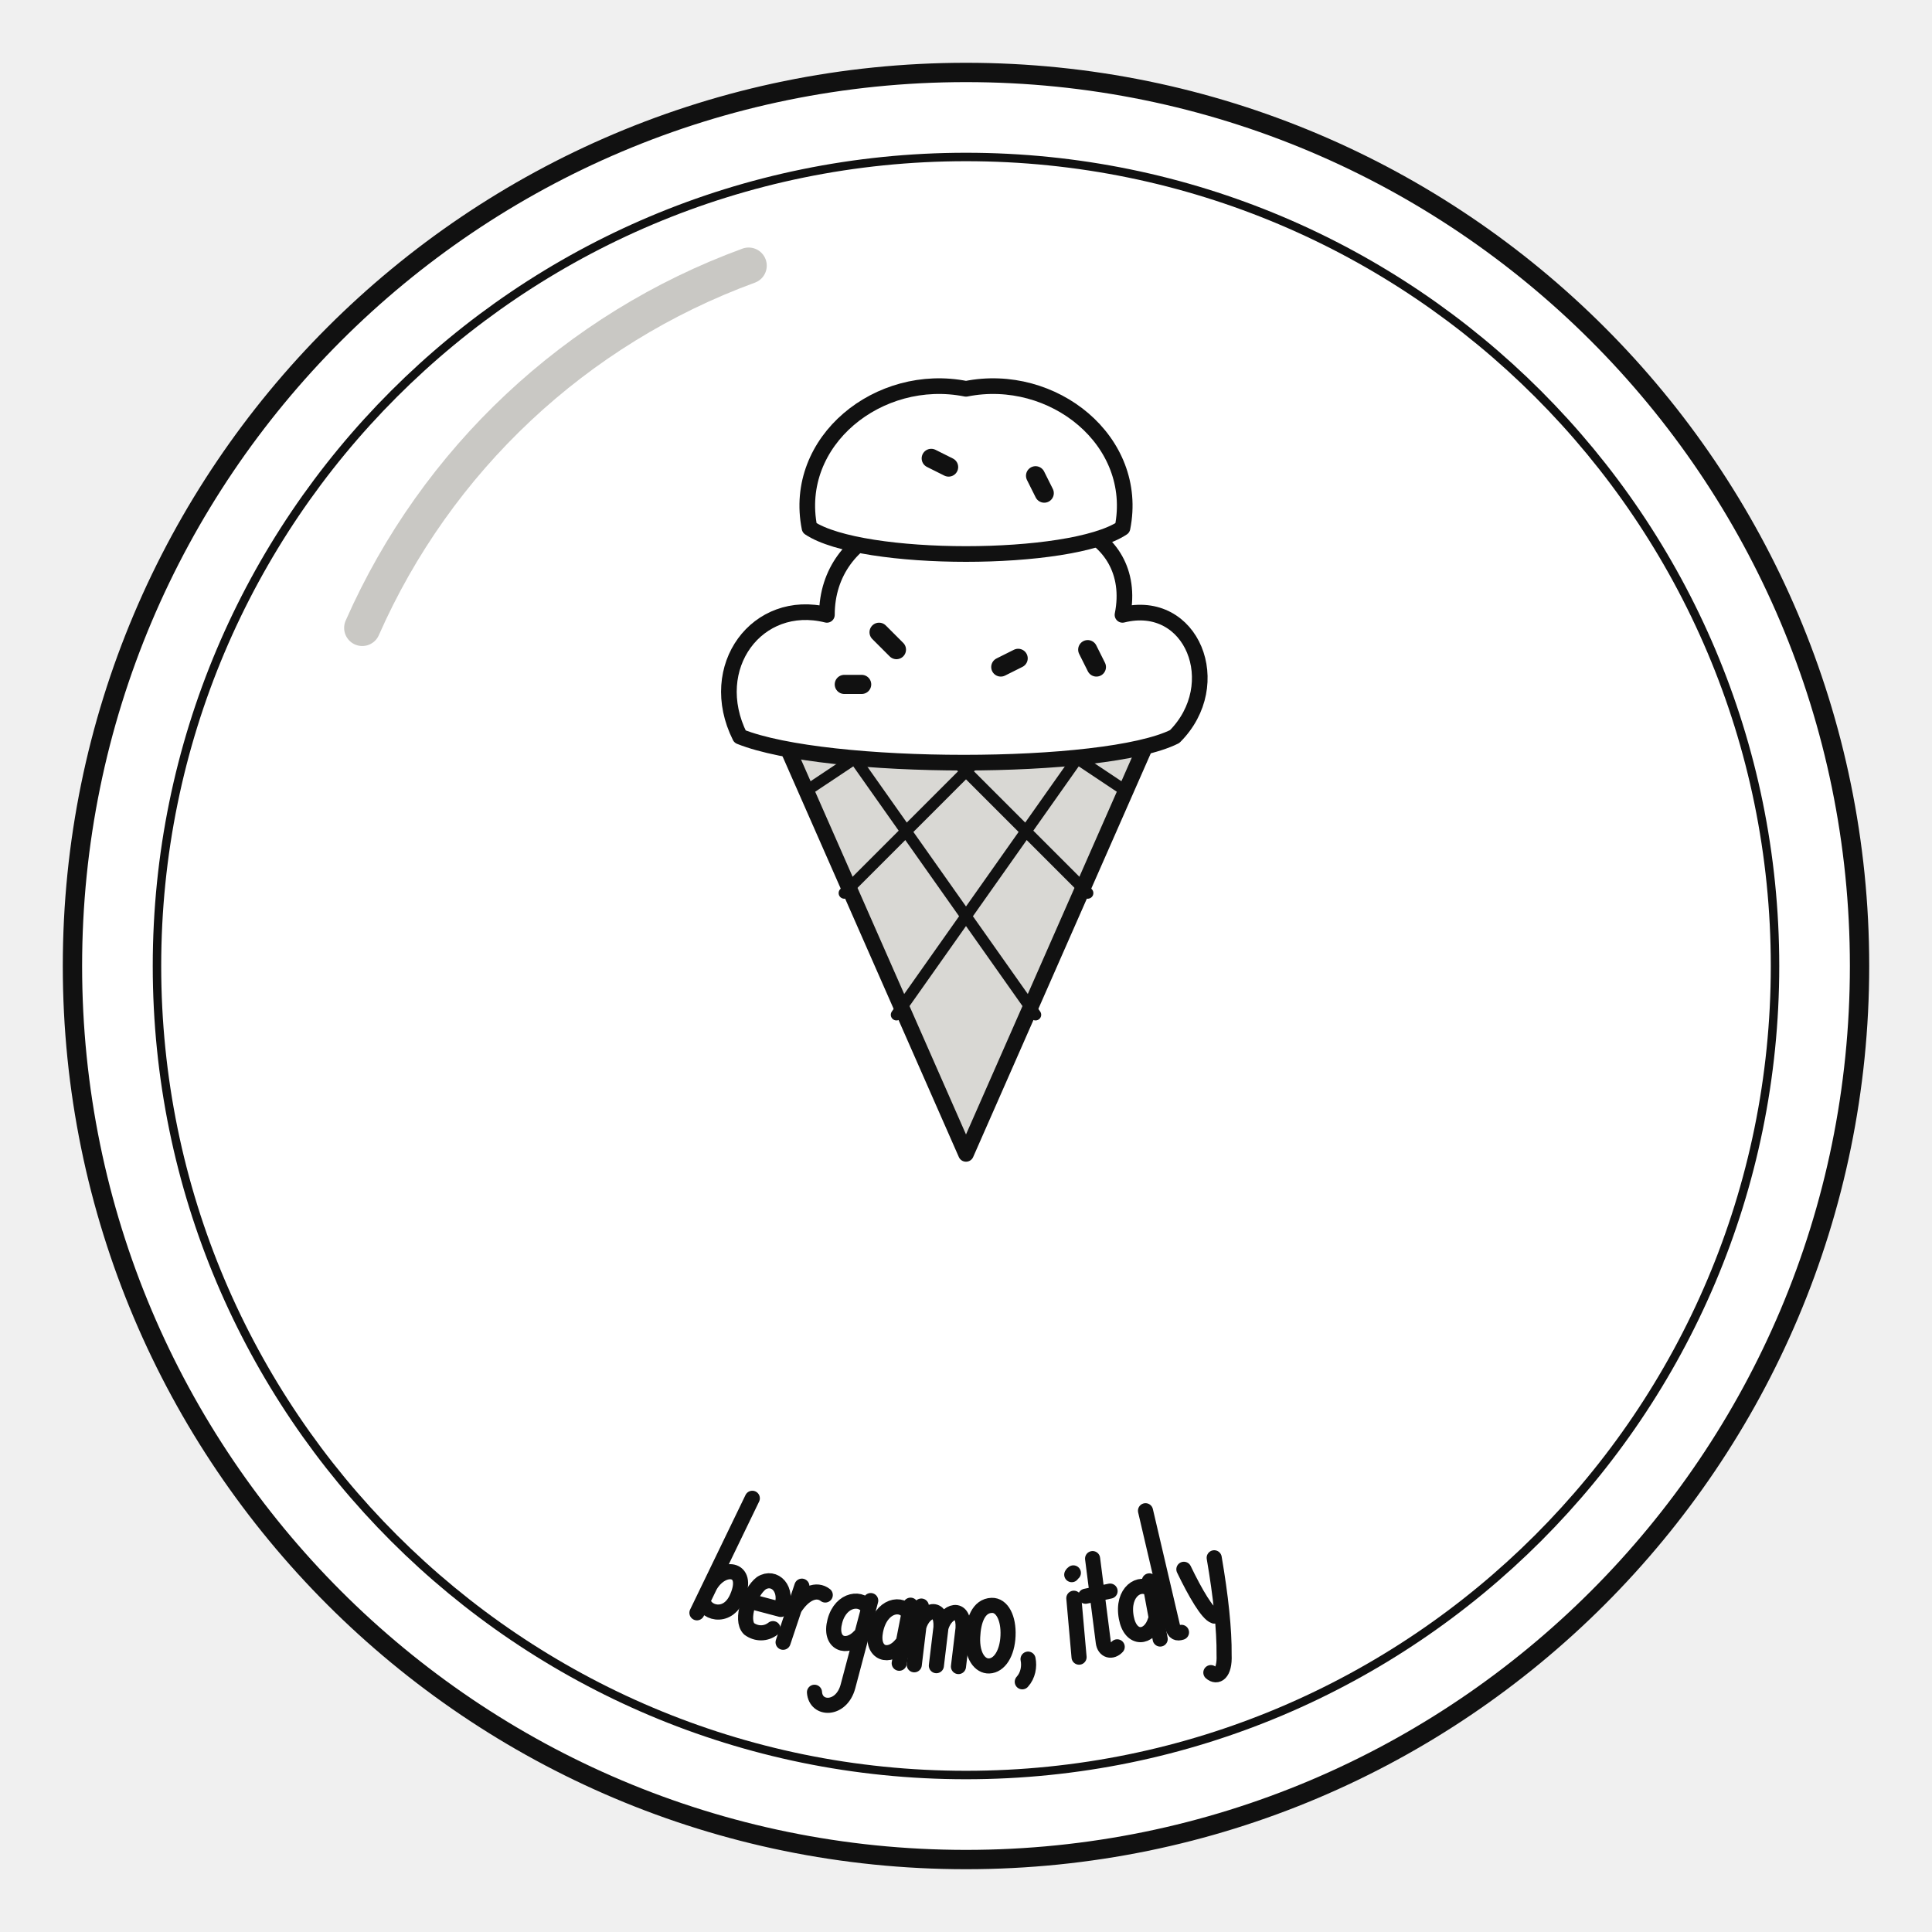
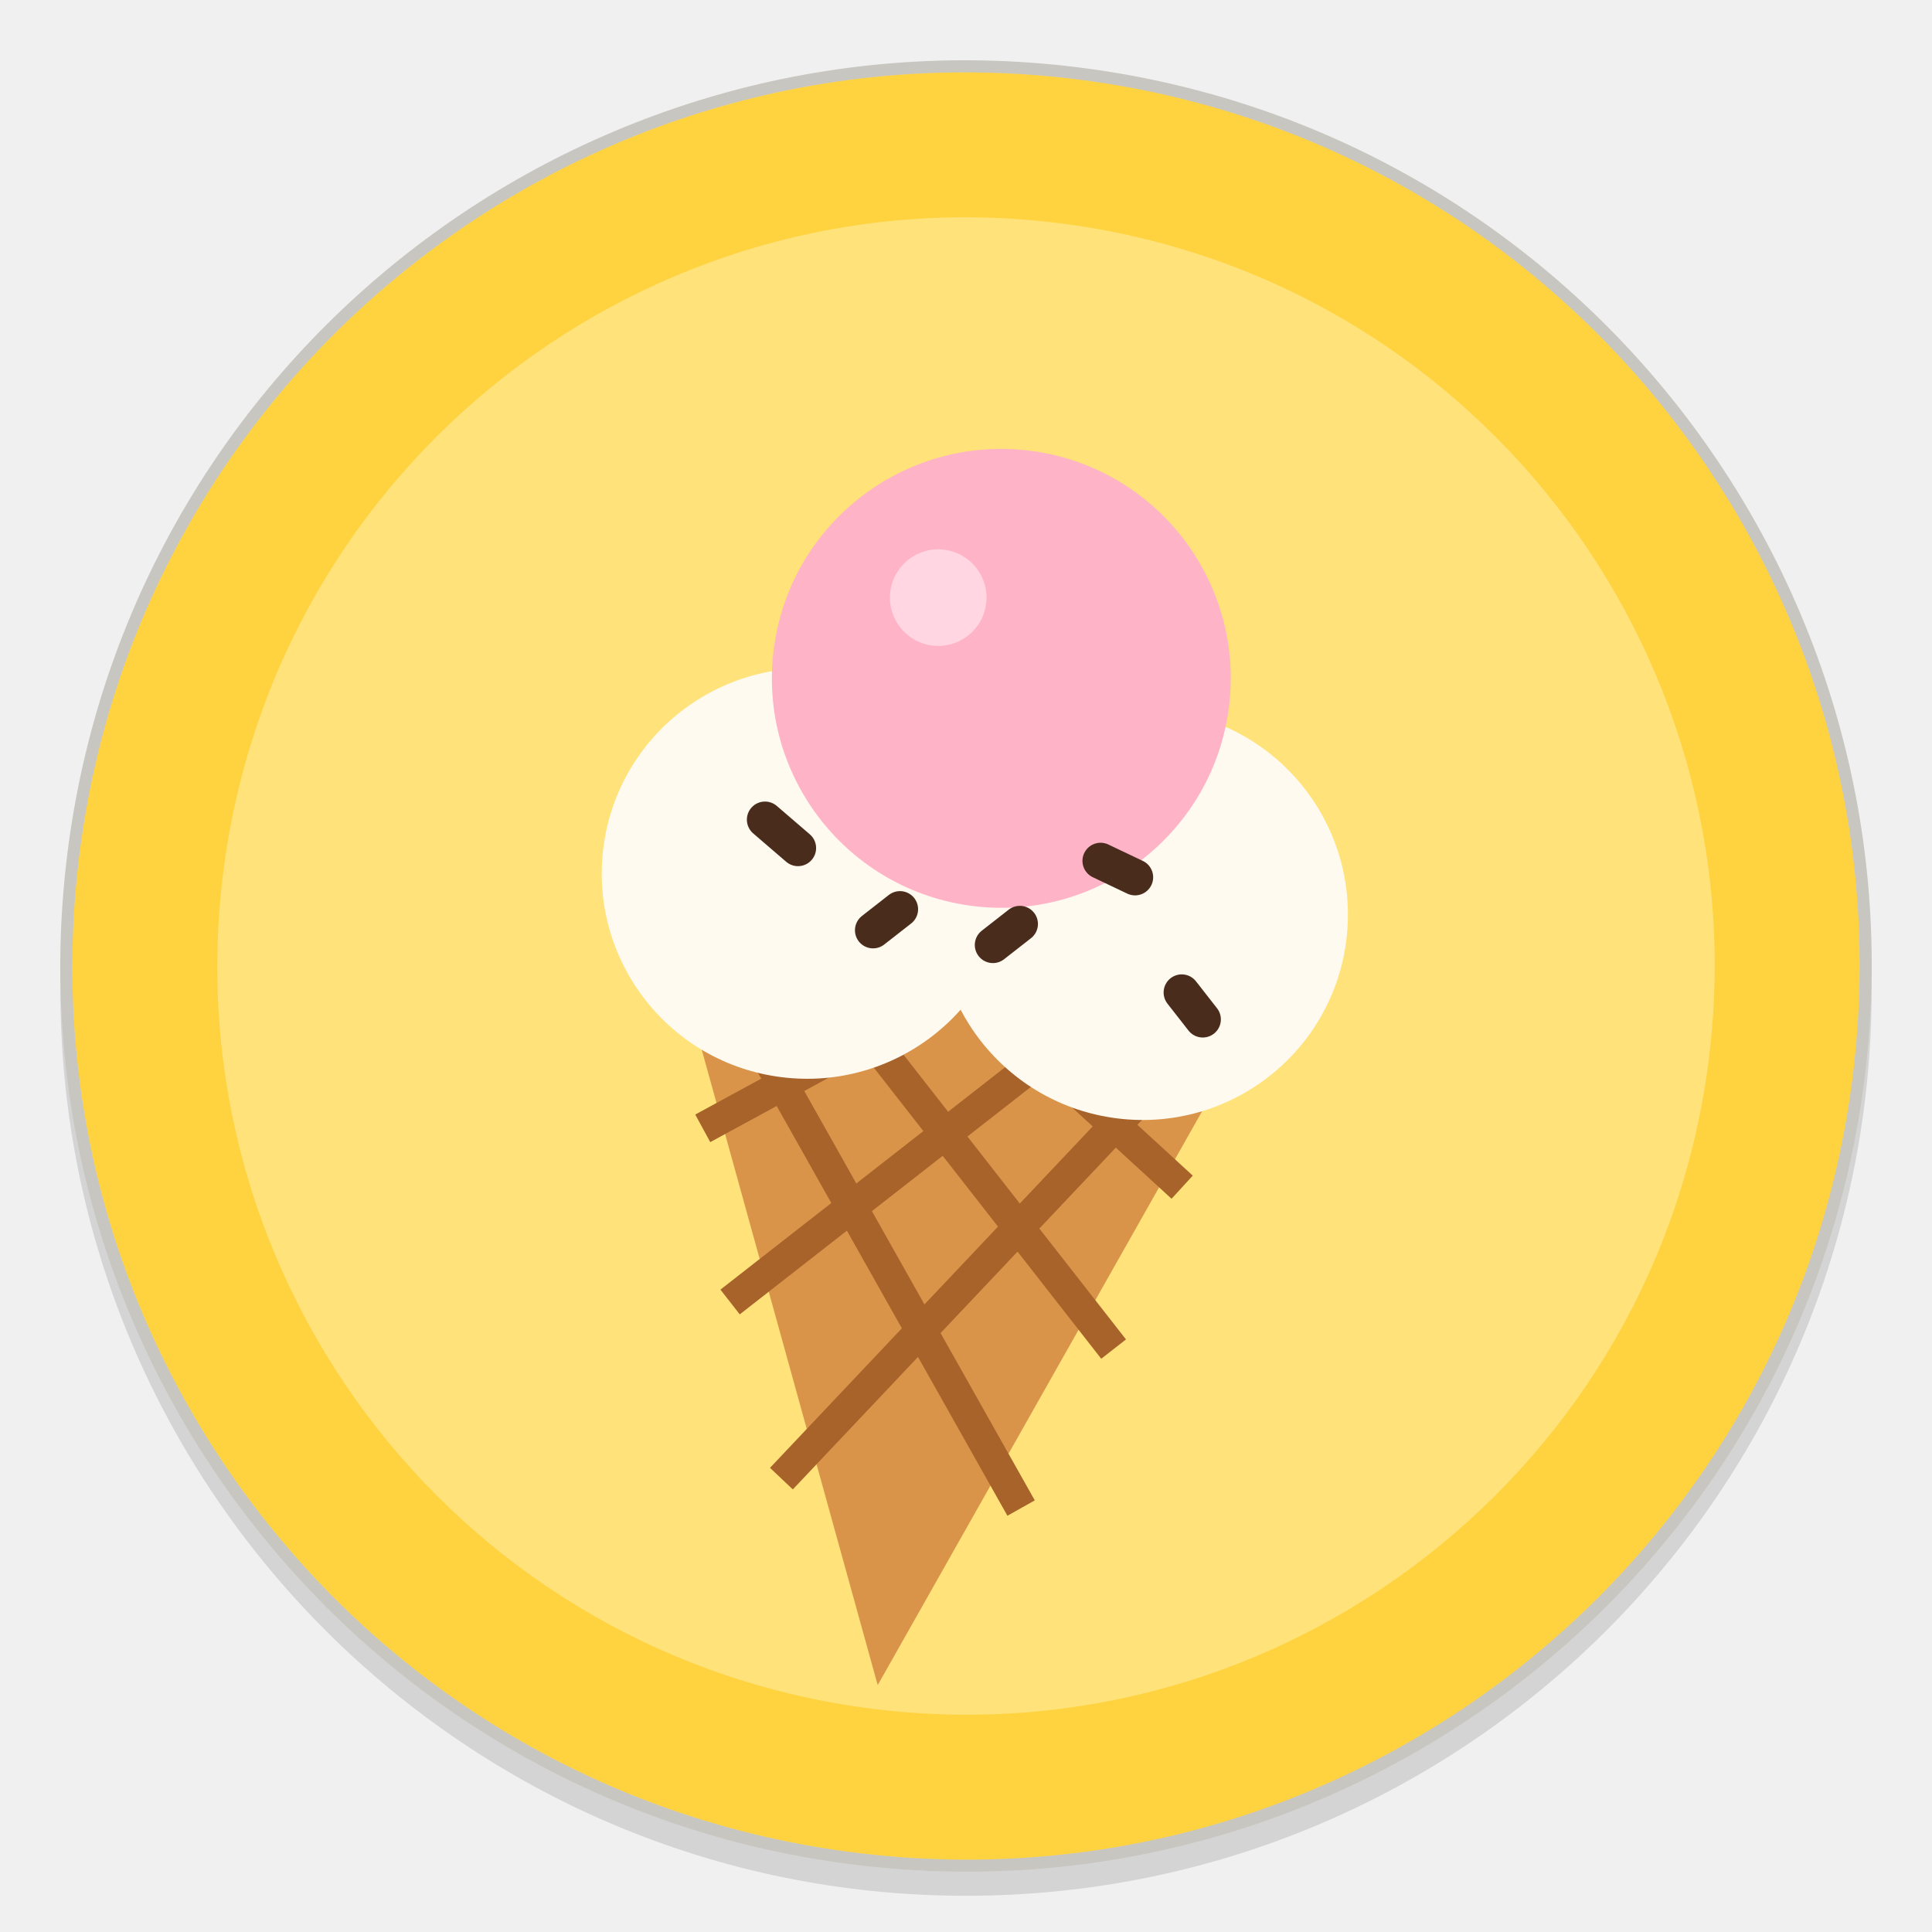
<svg xmlns="http://www.w3.org/2000/svg" viewBox="0 0 160 160" role="img" aria-label="Pin: an ice cream cone">
-   <circle cx="80" cy="80" r="74" fill="#fff" stroke="#111" stroke-width="1.6" />
-   <circle cx="80" cy="80" r="67" fill="none" stroke="#111" stroke-width="0.7" />
-   <path d="M30,52 A56,56 0 0 1 62,22" fill="none" stroke="#c9c8c4" stroke-width="3" stroke-linecap="round" />
-   <g fill="none" stroke="#111" stroke-width="1.8" stroke-linecap="round" stroke-linejoin="round">
-     <g transform="translate(22.4 17.8) scale(0.72)">
-       <path d="M58,58 L80,108 L102,58 Z" fill="#d9d8d4" />
-       <path d="M64,58 L88,92 M74,58 L94,78 M86,58 L98,66 M96,58 L72,92 M86,58 L66,78 M74,58 L62,66" stroke-width="1.3" />
-       <path d="M54,60 C50,52 56,44 64,46 C64,36 76,32 82,38 C88,32 100,36 98,46 C106,44 110,54 104,60 C96,64 64,64 54,60 Z" fill="#fff" />
-       <path d="M62,36 C60,26 70,18 80,20 C90,18 100,26 98,36 C92,40 68,40 62,36 Z" fill="#fff" />
-       <path d="M70,48 l2,2 M84,52 l2,-1 M94,50 l1,2 M76,28 l2,1 M88,30 l1,2 M66,54 l2,0" stroke-width="2.2" />
+   <defs>
+     <clipPath id="c-bergamo">
+       <circle cx="80" cy="80" r="74" />
+     </clipPath>
+   </defs>
+   <circle cx="80" cy="82" r="75" fill="#000" opacity=".12" />
+   <g transform="rotate(7 80 80)">
+     <circle cx="80" cy="80" r="75" fill="#f4f1ea" />
+     <g clip-path="url(#c-bergamo)">
+       <rect width="160" height="160" fill="#ffd23f" />
+       <circle cx="80" cy="80" r="62" fill="#ffe27a" />
+       <path d="M56,82 L80,140 L104,82 Z" fill="#d9944a" />
+       <path d="M62,86 L90,124 M72,86 L96,110 M86,86 L100,96 M98,86 L70,124 M88,86 L64,110 M74,86 L60,96" stroke="#a8632b" stroke-width="2.6" />
+       <circle cx="66" cy="74" r="17" fill="#fffaf0" />
+       <circle cx="94" cy="74" r="17" fill="#fffaf0" />
+       <circle cx="80" cy="56" r="19" fill="#ffb3c7" />
+       <path d="M62,70 l3,2 M72,78 l2,-2 M90,70 l3,1 M98,80 l2,2 M84,76 l-2,2" stroke="#4a2c1d" stroke-width="3" stroke-linecap="round" />
+       <circle cx="74" cy="50" r="4" fill="#ffd6e1" />
    </g>
-   </g>
-   <g fill="none" stroke="#111" stroke-width="10.24" stroke-linecap="round" stroke-linejoin="round">
-     <path transform="translate(58.99 134.06) rotate(21.23) scale(0.1221) translate(-11.18 0)" d="M6.88,-86 L0,0 M1.6,-20 C3.96,-37 22.36,-42 21.6,-20 C21.16,-2 3.16,-2 0.8,-10" />
-     <path transform="translate(62.55 135.31) rotate(17.51) scale(0.1221) translate(-12.70 0)" d="M3.12,-20 L24.2,-21 C25.4,-36 12.88,-42 6.24,-34 C0.6,-26 0,-6 7.68,-2 C13.52,0 19.68,-2 23.08,-7" />
-     <path transform="translate(66.04 136.30) rotate(13.93) scale(0.1221) translate(-10.02 0)" d="M3.2,-40 L0,0 M1.92,-24 C5.88,-36 13.28,-41 20.04,-38" />
-     <path transform="translate(69.65 137.07) rotate(10.28) scale(0.1221) translate(-13.22 0)" d="M25.96,-34 C20.6,-42 6.28,-38 5,-22 C3.72,-6 16.56,-4 23.44,-15 M26.44,-40 L21.64,20 C20.28,37 3.04,40 0,28" />
-     <path transform="translate(73.47 137.63) rotate(6.46) scale(0.1221) translate(-11.44 0)" d="M22.4,-34 C17.04,-42 2.72,-38 1.28,-20 C0,-4 12.84,-2 19.72,-13 M22.88,-40 L19.68,0" />
-     <path transform="translate(77.69 137.95) rotate(2.28) scale(0.1221) translate(-16.18 0)" d="M3.2,-40 L0,0 M2.08,-26 C5.04,-38 17.36,-42 17.08,-26 L15,0 M17.08,-26 C20.04,-38 32.36,-42 32.08,-26 L30,0" />
-     <path transform="translate(82.10 137.96) rotate(-2.08) scale(0.1221) translate(-13.00 0)" d="M14.72,-41 C5.72,-41 1.92,-31 1.04,-20 C0,-7 5.44,0 11.44,0 C18.44,0 24.08,-8 25.04,-20 C26,-32 21.72,-41 14.72,-41" />
-     <path transform="translate(84.89 137.79) rotate(-4.84) scale(0.1221) translate(-2.90 0)" d="M5.2,-3 C5.8,2 4.32,8 0,12" />
-     <path transform="translate(89.71 137.18) rotate(-9.64) scale(0.1221) translate(-2.88 0)" d="M3.2,-40 L0,0 M4.48,-56 C4.93,-56.6 5.34,-56.8 5.76,-57" />
-     <path transform="translate(91.92 136.76) rotate(-11.86) scale(0.1221) translate(-8.50 0)" d="M9.92,-64 L5.36,-7 C4.88,-1 9.72,1 13.96,-2 M0,-40 L17,-40" />
-     <path transform="translate(95.11 136.00) rotate(-15.11) scale(0.1221) translate(-11.44 0)" d="M22.4,-34 C17.04,-42 2.72,-38 1.28,-20 C0,-4 12.84,-2 19.72,-13 M22.88,-40 L19.68,0" />
-     <path transform="translate(97.67 135.24) rotate(-17.74) scale(0.1221) translate(-3.40 0)" d="M6.8,-86 L0.4,-6 C0,-1 1.92,0 4.92,0" />
-     <path transform="translate(100.59 134.22) rotate(-20.79) scale(0.1221) translate(-14.88 0)" d="M7.76,-40 C9.32,-22 12.04,-6 15.8,-3 M29.76,-40 C24.68,-14 18.92,8 12.64,24 C8.68,36 2.6,37 0,32" />
+     <circle cx="80" cy="80" r="74.5" fill="none" stroke="#000" stroke-opacity=".18" stroke-width="1" />
  </g>
</svg>
